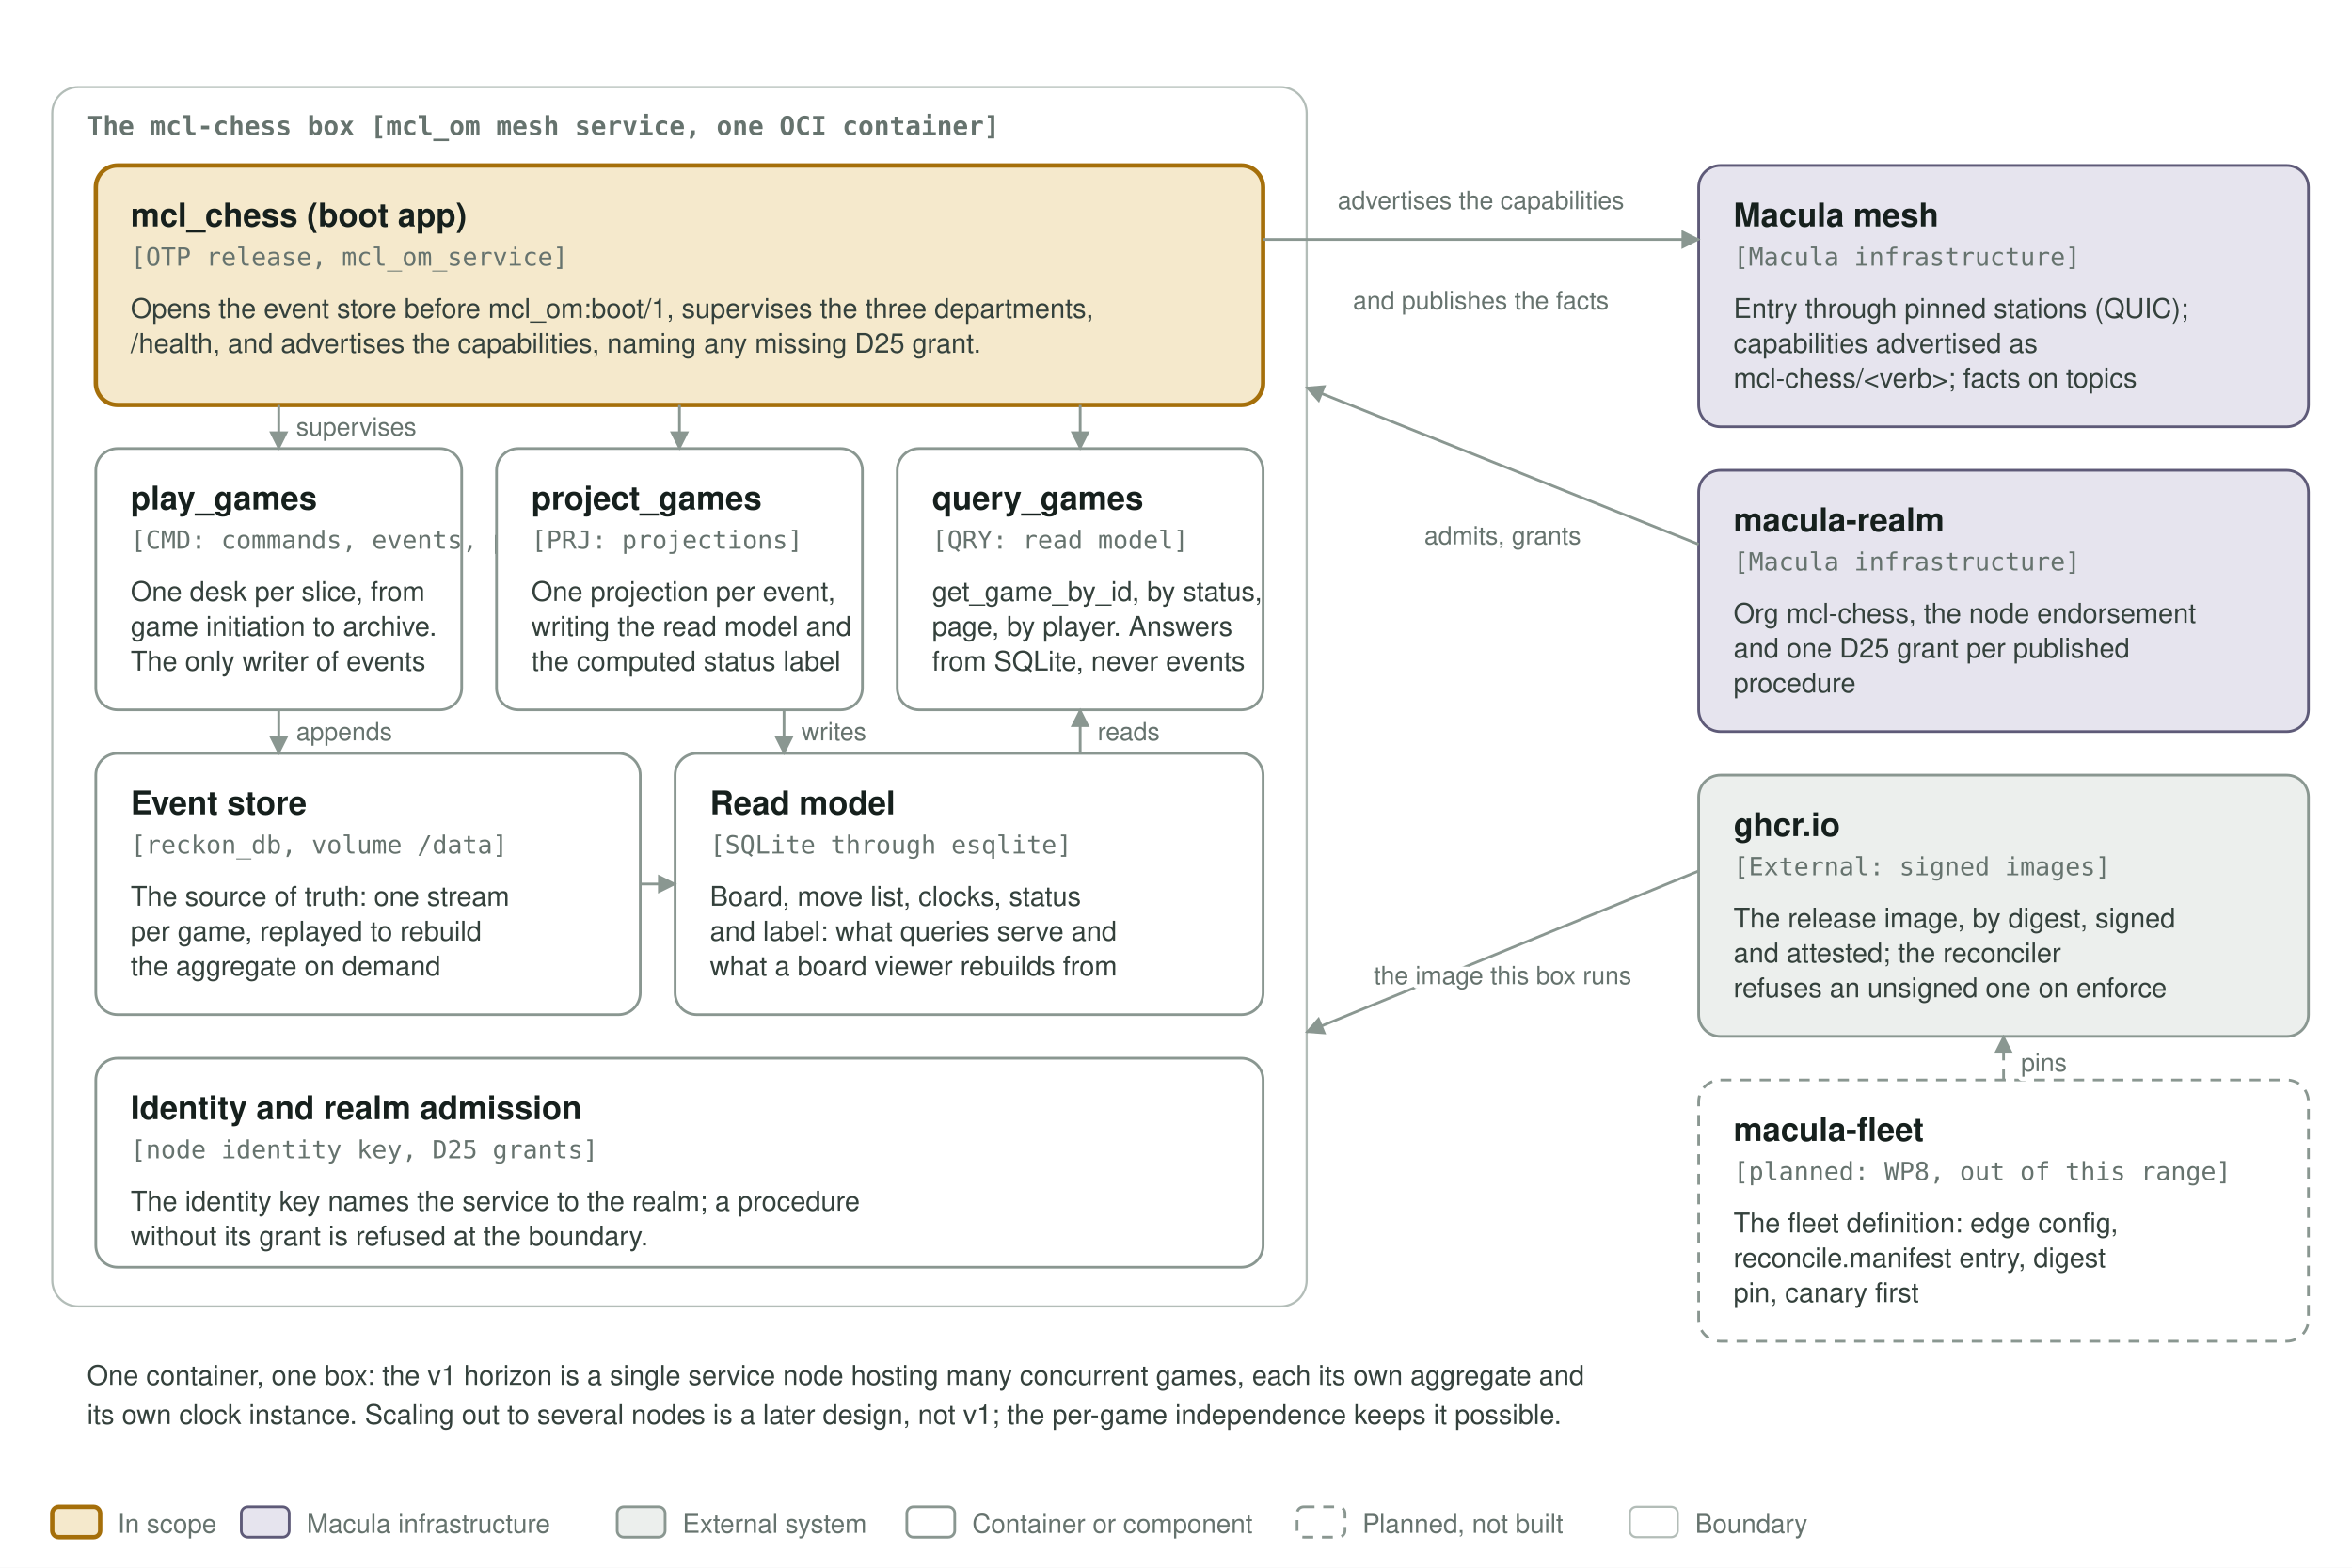
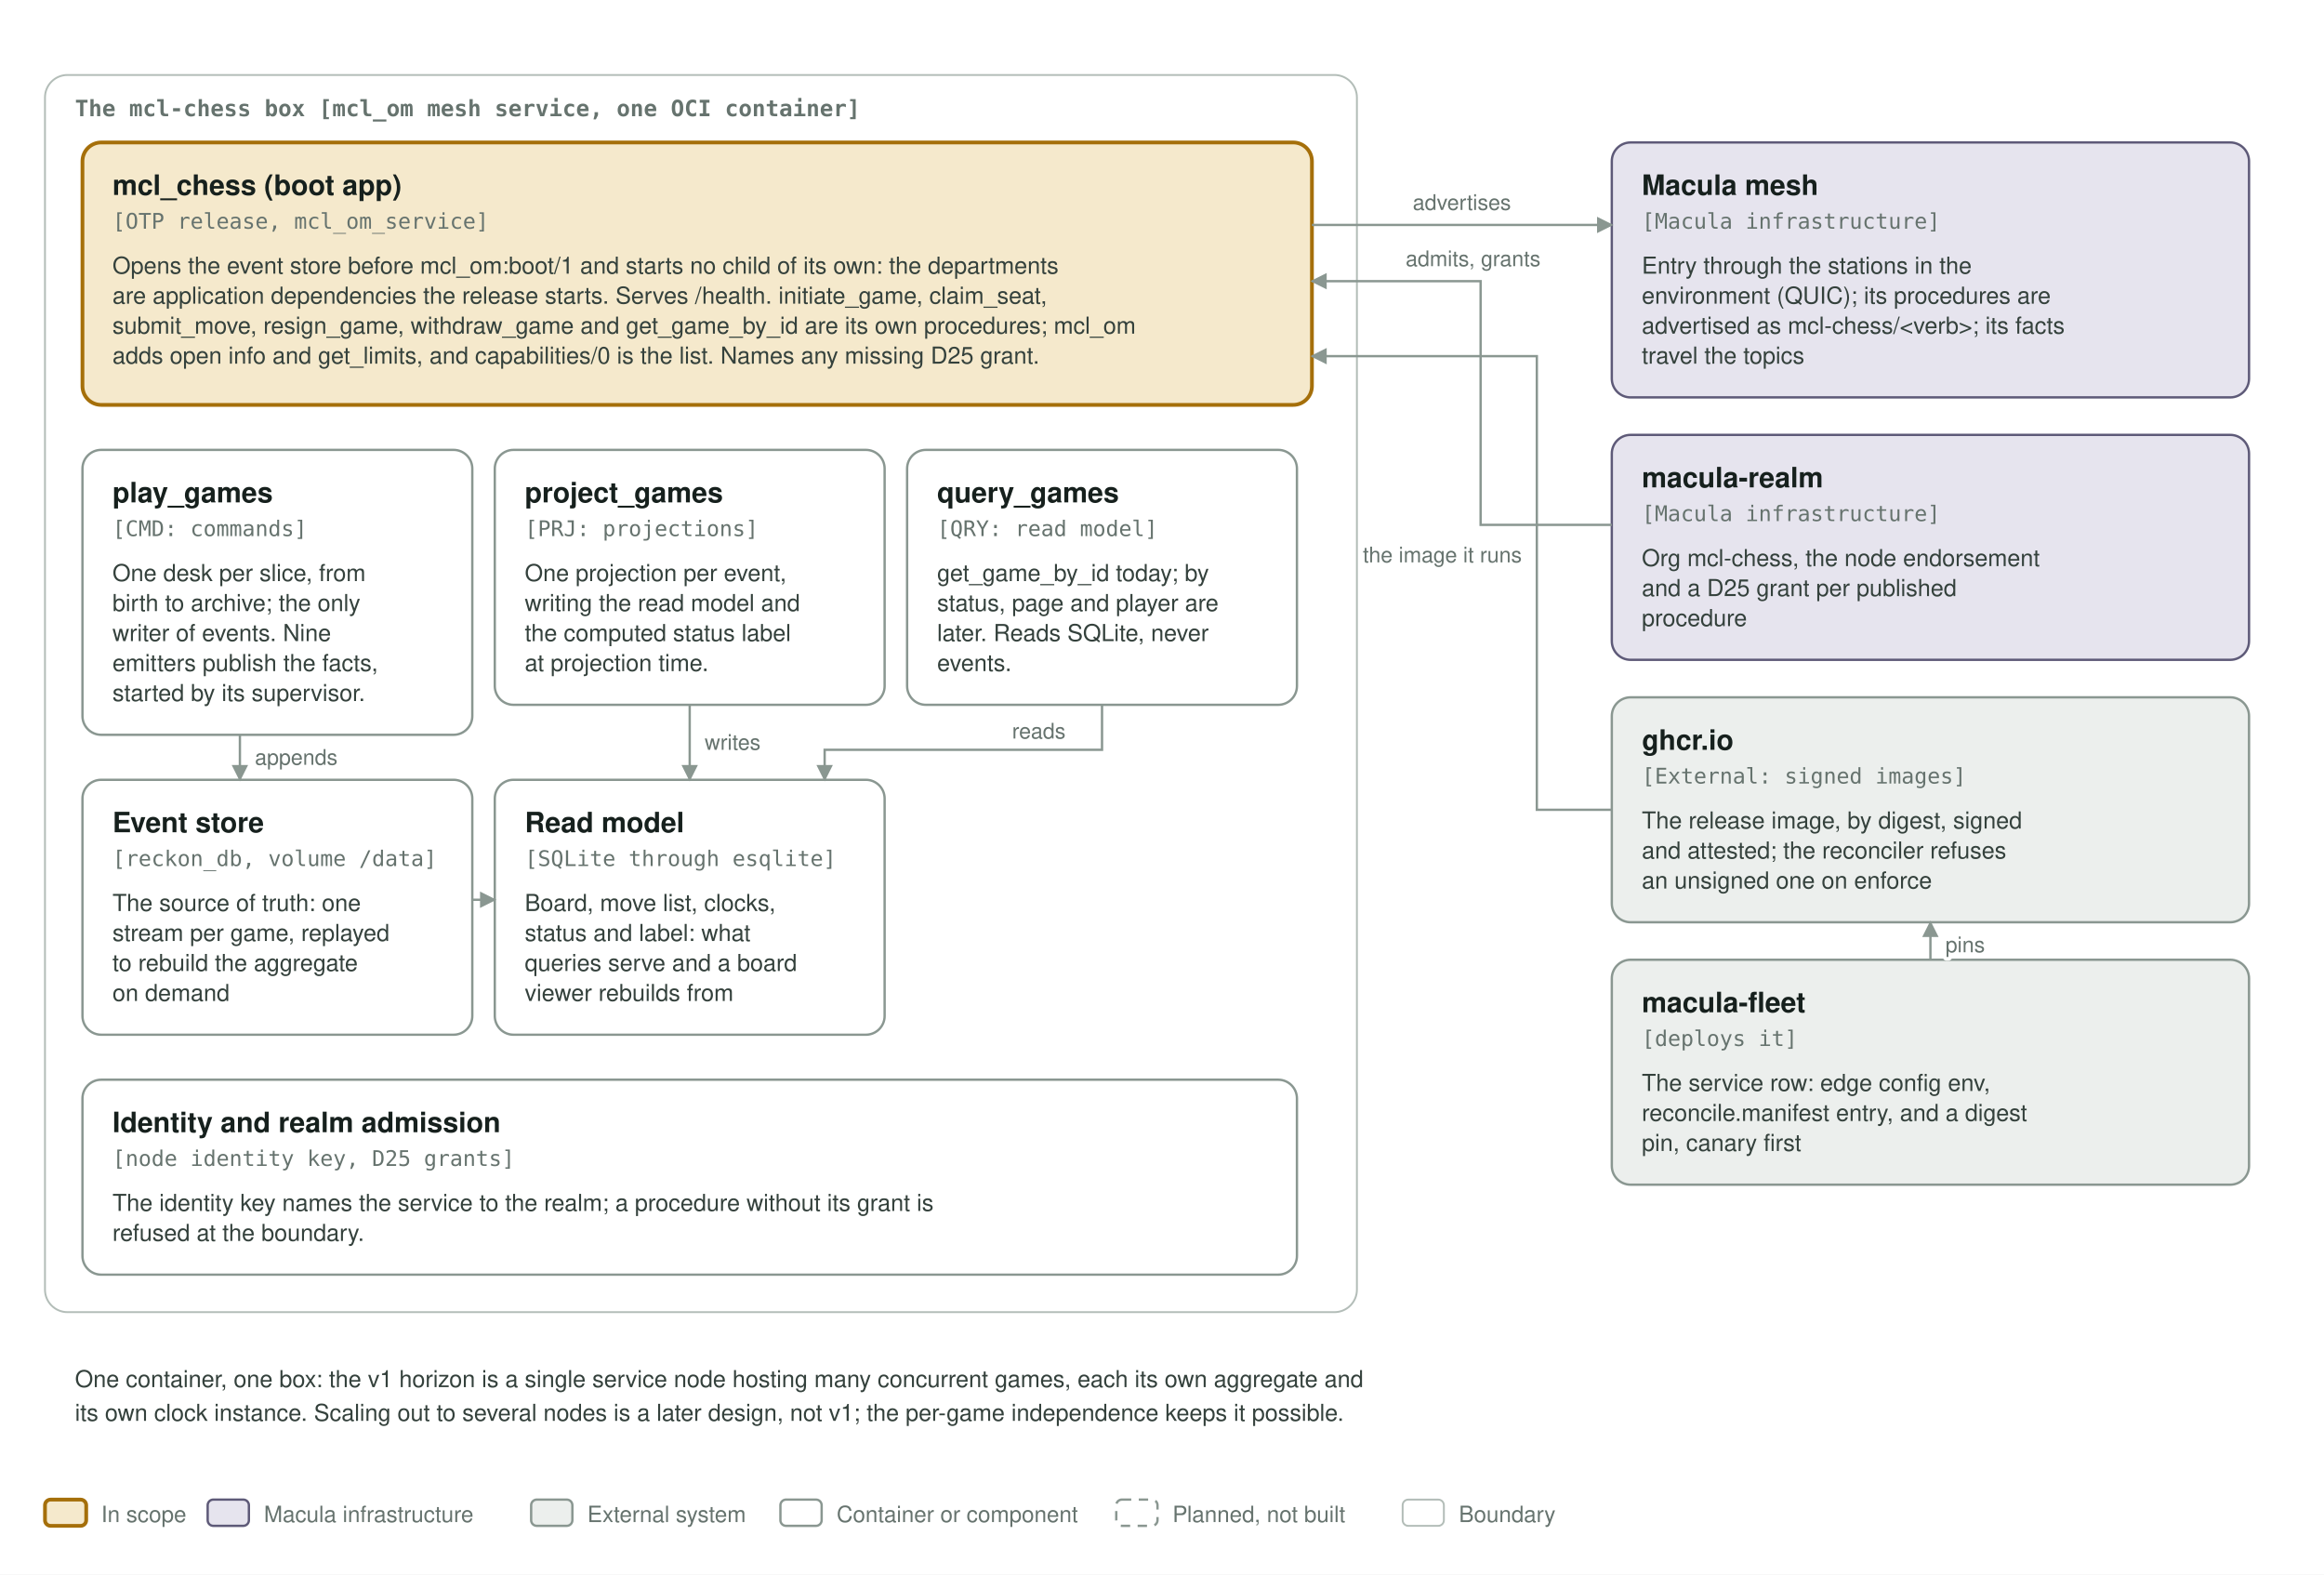
- <svg xmlns="http://www.w3.org/2000/svg" viewBox="0 0 1080 720" role="img" aria-label="mcl-chess containers">
+ <svg xmlns="http://www.w3.org/2000/svg" viewBox="0 0 1240 840" role="img" aria-label="mcl-chess containers">
  <style>
.t-name { font-family: "Atkinson Hyperlegible", "Segoe UI", system-ui, -apple-system, Helvetica, Arial, sans-serif; font-size: 15px; font-weight: 700; }
.t-desc { font-family: "Atkinson Hyperlegible", "Segoe UI", system-ui, -apple-system, Helvetica, Arial, sans-serif; font-size: 12.5px; }
.t-rel { font-family: "Atkinson Hyperlegible", "Segoe UI", system-ui, -apple-system, Helvetica, Arial, sans-serif; font-size: 11.5px; paint-order: stroke; stroke-width: 4px; stroke-linejoin: round; }
.t-code { font-family: "JetBrains Mono", ui-monospace, Menlo, Consolas, monospace; font-size: 13px; font-weight: 600; }
.t-type { font-family: "JetBrains Mono", ui-monospace, Menlo, Consolas, monospace; font-size: 11.5px; }
.t-bound { font-family: "JetBrains Mono", ui-monospace, Menlo, Consolas, monospace; font-size: 12px; font-weight: 600; }
.t-leg { font-family: "Atkinson Hyperlegible", "Segoe UI", system-ui, -apple-system, Helvetica, Arial, sans-serif; font-size: 12px; }
.edge { fill: none; stroke-width: 1.25; }
.edge-later { fill: none; stroke-width: 1.25; stroke-dasharray: 5 4; }
.bg { fill: #FFFFFF; }
.b-sys { fill: #F5E9CC; stroke: #A56F0A; stroke-width: 2; }
.b-per { fill: #E3EBF2; stroke: #3B5B7A; stroke-width: 1.25; }
.b-mac { fill: #E6E4EE; stroke: #5E5A78; stroke-width: 1.25; }
.b-ext { fill: #ECEFED; stroke: #8A9791; stroke-width: 1.25; }
.b-cmp { fill: #FFFFFF; stroke: #8A9791; stroke-width: 1.25; }
.b-later { fill: none; stroke: #8A9791; stroke-width: 1.25; stroke-dasharray: 5 4; }
.bound { fill: none; stroke: #B3BDB8; stroke-width: 1; }
.head { fill: #3B5B7A; }
.t-name, .t-code { fill: #16201D; }
.t-type, .t-bound, .t-leg { fill: #66736E; }
.t-desc { fill: #34413C; }
.t-rel { fill: #66736E; stroke: #FFFFFF; }
.edge, .edge-later { stroke: #8A9791; }
.arrowhead { fill: #8A9791; }
@media (prefers-color-scheme: dark) {
.bg { fill: #171F1C; }
.b-sys { fill: #3A2E13; stroke: #E3AA3C; }
.b-per { fill: #1D2A36; stroke: #8EB4D8; }
.b-mac { fill: #26243A; stroke: #A9A4C8; }
.b-ext { fill: #1C2421; stroke: #7D8B85; }
.b-cmp { fill: #171F1C; stroke: #7D8B85; }
.b-later { stroke: #7D8B85; }
.bound { stroke: #4A5752; }
.head { fill: #8EB4D8; }
.t-name, .t-code { fill: #E6ECE9; }
.t-type, .t-bound, .t-leg { fill: #93A09A; }
.t-desc { fill: #C3CDC8; }
.t-rel { fill: #93A09A; stroke: #171F1C; }
.edge, .edge-later { stroke: #7D8B85; }
.arrowhead { fill: #7D8B85; }
}
</style>
  <defs>
    <marker id="a" viewBox="0 0 10 10" refX="9" refY="5" markerWidth="7" markerHeight="7" orient="auto-start-reverse">
      <path class="arrowhead" d="M0 0L10 5L0 10z" />
    </marker>
  </defs>
-   <rect class="bg" x="0" y="0" width="1080" height="720" />
-   <rect class="bound" x="24" y="40" width="576" height="560" rx="12" />
+   <rect class="bg" x="0" y="0" width="1240" height="840" />
+   <rect class="bound" x="24" y="40" width="700" height="660" rx="12" />
  <text class="t-bound" x="40" y="62">The mcl-chess box [mcl_om mesh service, one OCI container]</text>
-   <rect class="b-sys" x="44" y="76" width="536" height="110" rx="10" />
+   <rect class="b-sys" x="44" y="76" width="656" height="140" rx="10" />
  <text class="t-name" x="60" y="104">mcl_chess (boot app)</text>
  <text class="t-type" x="60" y="122">[OTP release, mcl_om_service]</text>
-   <text class="t-desc" x="60" y="146">Opens the event store before mcl_om:boot/1, supervises the three departments,</text>
-   <text class="t-desc" x="60" y="162">/health, and advertises the capabilities, naming any missing D25 grant.</text>
-   <rect class="b-cmp" x="44" y="206" width="168" height="120" rx="10" />
-   <text class="t-name" x="60" y="234">play_games</text>
-   <text class="t-type" x="60" y="252">[CMD: commands, events, policies]</text>
-   <text class="t-desc" x="60" y="276">One desk per slice, from</text>
-   <text class="t-desc" x="60" y="292">game initiation to archive.</text>
-   <text class="t-desc" x="60" y="308">The only writer of events</text>
-   <rect class="b-cmp" x="228" y="206" width="168" height="120" rx="10" />
-   <text class="t-name" x="244" y="234">project_games</text>
-   <text class="t-type" x="244" y="252">[PRJ: projections]</text>
-   <text class="t-desc" x="244" y="276">One projection per event,</text>
-   <text class="t-desc" x="244" y="292">writing the read model and</text>
-   <text class="t-desc" x="244" y="308">the computed status label</text>
-   <rect class="b-cmp" x="412" y="206" width="168" height="120" rx="10" />
-   <text class="t-name" x="428" y="234">query_games</text>
-   <text class="t-type" x="428" y="252">[QRY: read model]</text>
-   <text class="t-desc" x="428" y="276">get_game_by_id, by status,</text>
-   <text class="t-desc" x="428" y="292">page, by player. Answers</text>
-   <text class="t-desc" x="428" y="308">from SQLite, never events</text>
-   <rect class="b-cmp" x="44" y="346" width="250" height="120" rx="10" />
-   <text class="t-name" x="60" y="374">Event store</text>
-   <text class="t-type" x="60" y="392">[reckon_db, volume /data]</text>
-   <text class="t-desc" x="60" y="416">The source of truth: one stream</text>
-   <text class="t-desc" x="60" y="432">per game, replayed to rebuild</text>
-   <text class="t-desc" x="60" y="448">the aggregate on demand</text>
-   <rect class="b-cmp" x="310" y="346" width="270" height="120" rx="10" />
-   <text class="t-name" x="326" y="374">Read model</text>
-   <text class="t-type" x="326" y="392">[SQLite through esqlite]</text>
-   <text class="t-desc" x="326" y="416">Board, move list, clocks, status</text>
-   <text class="t-desc" x="326" y="432">and label: what queries serve and</text>
-   <text class="t-desc" x="326" y="448">what a board viewer rebuilds from</text>
-   <rect class="b-cmp" x="44" y="486" width="536" height="96" rx="10" />
-   <text class="t-name" x="60" y="514">Identity and realm admission</text>
-   <text class="t-type" x="60" y="532">[node identity key, D25 grants]</text>
-   <text class="t-desc" x="60" y="556">The identity key names the service to the realm; a procedure</text>
-   <text class="t-desc" x="60" y="572">without its grant is refused at the boundary.</text>
-   <rect class="b-mac" x="780" y="76" width="280" height="120" rx="10" />
-   <text class="t-name" x="796" y="104">Macula mesh</text>
-   <text class="t-type" x="796" y="122">[Macula infrastructure]</text>
-   <text class="t-desc" x="796" y="146">Entry through pinned stations (QUIC);</text>
-   <text class="t-desc" x="796" y="162">capabilities advertised as</text>
-   <text class="t-desc" x="796" y="178">mcl-chess/&lt;verb&gt;; facts on topics</text>
-   <rect class="b-mac" x="780" y="216" width="280" height="120" rx="10" />
-   <text class="t-name" x="796" y="244">macula-realm</text>
-   <text class="t-type" x="796" y="262">[Macula infrastructure]</text>
-   <text class="t-desc" x="796" y="286">Org mcl-chess, the node endorsement</text>
-   <text class="t-desc" x="796" y="302">and one D25 grant per published</text>
-   <text class="t-desc" x="796" y="318">procedure</text>
-   <rect class="b-ext" x="780" y="356" width="280" height="120" rx="10" />
-   <text class="t-name" x="796" y="384">ghcr.io</text>
-   <text class="t-type" x="796" y="402">[External: signed images]</text>
-   <text class="t-desc" x="796" y="426">The release image, by digest, signed</text>
-   <text class="t-desc" x="796" y="442">and attested; the reconciler</text>
-   <text class="t-desc" x="796" y="458">refuses an unsigned one on enforce</text>
-   <rect class="b-later" x="780" y="496" width="280" height="120" rx="10" />
-   <text class="t-name" x="796" y="524">macula-fleet</text>
-   <text class="t-type" x="796" y="542">[planned: WP8, out of this range]</text>
-   <text class="t-desc" x="796" y="566">The fleet definition: edge config,</text>
-   <text class="t-desc" x="796" y="582">reconcile.manifest entry, digest</text>
-   <text class="t-desc" x="796" y="598">pin, canary first</text>
-   <path class="edge" d="M128 186V206" marker-end="url(#a)" />
-   <text class="t-rel" x="136" y="200">supervises</text>
-   <path class="edge" d="M312 186V206" marker-end="url(#a)" />
-   <path class="edge" d="M496 186V206" marker-end="url(#a)" />
-   <path class="edge" d="M128 326V346" marker-end="url(#a)" />
-   <text class="t-rel" x="136" y="340">appends</text>
-   <path class="edge" d="M360 326V346" marker-end="url(#a)" />
-   <text class="t-rel" x="368" y="340">writes</text>
-   <path class="edge" d="M496 346V326" marker-end="url(#a)" />
-   <text class="t-rel" x="504" y="340">reads</text>
-   <path class="edge" d="M294 406H310" marker-end="url(#a)" />
-   <path class="edge" d="M580 110H780" marker-end="url(#a)" />
-   <text class="t-rel" x="680" y="96" text-anchor="middle">advertises the capabilities</text>
-   <text class="t-rel" x="680" y="142" text-anchor="middle">and publishes the facts</text>
-   <path class="edge" d="M780 250L600 178" marker-end="url(#a)" />
-   <text class="t-rel" x="690" y="250" text-anchor="middle">admits, grants</text>
-   <path class="edge" d="M780 400L600 474" marker-end="url(#a)" />
-   <text class="t-rel" x="690" y="452" text-anchor="middle">the image this box runs</text>
-   <path class="edge-later" d="M920 496V476" marker-end="url(#a)" />
-   <text class="t-rel" x="928" y="492">pins</text>
-   <text class="t-desc" x="40" y="636">One container, one box: the v1 horizon is a single service node hosting many concurrent games, each its own aggregate and</text>
-   <text class="t-desc" x="40" y="654">its own clock instance. Scaling out to several nodes is a later design, not v1; the per-game independence keeps it possible.</text>
-   <rect class="b-sys" x="24" y="692" width="22" height="14" rx="3" />
-   <text class="t-leg" x="54" y="704">In scope</text>
-   <rect class="b-mac" x="110.8" y="692" width="22" height="14" rx="3" />
-   <text class="t-leg" x="140.8" y="704">Macula infrastructure</text>
-   <rect class="b-ext" x="283.4" y="692" width="22" height="14" rx="3" />
-   <text class="t-leg" x="313.4" y="704">External system</text>
-   <rect class="b-cmp" x="416.4" y="692" width="22" height="14" rx="3" />
-   <text class="t-leg" x="446.4" y="704">Container or component</text>
-   <rect class="b-later" x="595.6" y="692" width="22" height="14" rx="3" />
-   <text class="t-leg" x="625.6" y="704">Planned, not built</text>
-   <rect class="bound" x="748.4" y="692" width="22" height="14" rx="3" />
-   <text class="t-leg" x="778.4" y="704">Boundary</text>
+   <text class="t-desc" x="60" y="146">Opens the event store before mcl_om:boot/1 and starts no child of its own: the departments</text>
+   <text class="t-desc" x="60" y="162">are application dependencies the release starts. Serves /health. initiate_game, claim_seat,</text>
+   <text class="t-desc" x="60" y="178">submit_move, resign_game, withdraw_game and get_game_by_id are its own procedures; mcl_om</text>
+   <text class="t-desc" x="60" y="194">adds open info and get_limits, and capabilities/0 is the list. Names any missing D25 grant.</text>
+   <rect class="b-cmp" x="44" y="240" width="208" height="152" rx="10" />
+   <text class="t-name" x="60" y="268">play_games</text>
+   <text class="t-type" x="60" y="286">[CMD: commands]</text>
+   <text class="t-desc" x="60" y="310">One desk per slice, from</text>
+   <text class="t-desc" x="60" y="326">birth to archive; the only</text>
+   <text class="t-desc" x="60" y="342">writer of events. Nine</text>
+   <text class="t-desc" x="60" y="358">emitters publish the facts,</text>
+   <text class="t-desc" x="60" y="374">started by its supervisor.</text>
+   <rect class="b-cmp" x="264" y="240" width="208" height="136" rx="10" />
+   <text class="t-name" x="280" y="268">project_games</text>
+   <text class="t-type" x="280" y="286">[PRJ: projections]</text>
+   <text class="t-desc" x="280" y="310">One projection per event,</text>
+   <text class="t-desc" x="280" y="326">writing the read model and</text>
+   <text class="t-desc" x="280" y="342">the computed status label</text>
+   <text class="t-desc" x="280" y="358">at projection time.</text>
+   <rect class="b-cmp" x="484" y="240" width="208" height="136" rx="10" />
+   <text class="t-name" x="500" y="268">query_games</text>
+   <text class="t-type" x="500" y="286">[QRY: read model]</text>
+   <text class="t-desc" x="500" y="310">get_game_by_id today; by</text>
+   <text class="t-desc" x="500" y="326">status, page and player are</text>
+   <text class="t-desc" x="500" y="342">later. Reads SQLite, never</text>
+   <text class="t-desc" x="500" y="358">events.</text>
+   <rect class="b-cmp" x="44" y="416" width="208" height="136" rx="10" />
+   <text class="t-name" x="60" y="444">Event store</text>
+   <text class="t-type" x="60" y="462">[reckon_db, volume /data]</text>
+   <text class="t-desc" x="60" y="486">The source of truth: one</text>
+   <text class="t-desc" x="60" y="502">stream per game, replayed</text>
+   <text class="t-desc" x="60" y="518">to rebuild the aggregate</text>
+   <text class="t-desc" x="60" y="534">on demand</text>
+   <rect class="b-cmp" x="264" y="416" width="208" height="136" rx="10" />
+   <text class="t-name" x="280" y="444">Read model</text>
+   <text class="t-type" x="280" y="462">[SQLite through esqlite]</text>
+   <text class="t-desc" x="280" y="486">Board, move list, clocks,</text>
+   <text class="t-desc" x="280" y="502">status and label: what</text>
+   <text class="t-desc" x="280" y="518">queries serve and a board</text>
+   <text class="t-desc" x="280" y="534">viewer rebuilds from</text>
+   <rect class="b-cmp" x="44" y="576" width="648" height="104" rx="10" />
+   <text class="t-name" x="60" y="604">Identity and realm admission</text>
+   <text class="t-type" x="60" y="622">[node identity key, D25 grants]</text>
+   <text class="t-desc" x="60" y="646">The identity key names the service to the realm; a procedure without its grant is</text>
+   <text class="t-desc" x="60" y="662">refused at the boundary.</text>
+   <rect class="b-mac" x="860" y="76" width="340" height="136" rx="10" />
+   <text class="t-name" x="876" y="104">Macula mesh</text>
+   <text class="t-type" x="876" y="122">[Macula infrastructure]</text>
+   <text class="t-desc" x="876" y="146">Entry through the stations in the</text>
+   <text class="t-desc" x="876" y="162">environment (QUIC); its procedures are</text>
+   <text class="t-desc" x="876" y="178">advertised as mcl-chess/&lt;verb&gt;; its facts</text>
+   <text class="t-desc" x="876" y="194">travel the topics</text>
+   <rect class="b-mac" x="860" y="232" width="340" height="120" rx="10" />
+   <text class="t-name" x="876" y="260">macula-realm</text>
+   <text class="t-type" x="876" y="278">[Macula infrastructure]</text>
+   <text class="t-desc" x="876" y="302">Org mcl-chess, the node endorsement</text>
+   <text class="t-desc" x="876" y="318">and a D25 grant per published</text>
+   <text class="t-desc" x="876" y="334">procedure</text>
+   <rect class="b-ext" x="860" y="372" width="340" height="120" rx="10" />
+   <text class="t-name" x="876" y="400">ghcr.io</text>
+   <text class="t-type" x="876" y="418">[External: signed images]</text>
+   <text class="t-desc" x="876" y="442">The release image, by digest, signed</text>
+   <text class="t-desc" x="876" y="458">and attested; the reconciler refuses</text>
+   <text class="t-desc" x="876" y="474">an unsigned one on enforce</text>
+   <rect class="b-ext" x="860" y="512" width="340" height="120" rx="10" />
+   <text class="t-name" x="876" y="540">macula-fleet</text>
+   <text class="t-type" x="876" y="558">[deploys it]</text>
+   <text class="t-desc" x="876" y="582">The service row: edge config env,</text>
+   <text class="t-desc" x="876" y="598">reconcile.manifest entry, and a digest</text>
+   <text class="t-desc" x="876" y="614">pin, canary first</text>
+   <path class="edge" d="M128 392V416" marker-end="url(#a)" />
+   <text class="t-rel" x="136" y="408">appends</text>
+   <path class="edge" d="M368 376V416" marker-end="url(#a)" />
+   <text class="t-rel" x="376" y="400">writes</text>
+   <path class="edge" d="M588 376V400H440V416" marker-end="url(#a)" />
+   <text class="t-rel" x="540" y="394">reads</text>
+   <path class="edge" d="M252 480H264" marker-end="url(#a)" />
+   <path class="edge" d="M700 120H860" marker-end="url(#a)" />
+   <text class="t-rel" x="780" y="112" text-anchor="middle">advertises</text>
+   <path class="edge" d="M860 280H790V150H700" marker-end="url(#a)" />
+   <text class="t-rel" x="786" y="142" text-anchor="middle">admits, grants</text>
+   <path class="edge" d="M860 432H820V190H700" marker-end="url(#a)" />
+   <text class="t-rel" x="812" y="300" text-anchor="end">the image it runs</text>
+   <path class="edge" d="M1030 512V492" marker-end="url(#a)" />
+   <text class="t-rel" x="1038" y="508">pins</text>
+   <text class="t-desc" x="40" y="740">One container, one box: the v1 horizon is a single service node hosting many concurrent games, each its own aggregate and</text>
+   <text class="t-desc" x="40" y="758">its own clock instance. Scaling out to several nodes is a later design, not v1; the per-game independence keeps it possible.</text>
+   <rect class="b-sys" x="24" y="800" width="22" height="14" rx="3" />
+   <text class="t-leg" x="54" y="812">In scope</text>
+   <rect class="b-mac" x="110.8" y="800" width="22" height="14" rx="3" />
+   <text class="t-leg" x="140.8" y="812">Macula infrastructure</text>
+   <rect class="b-ext" x="283.4" y="800" width="22" height="14" rx="3" />
+   <text class="t-leg" x="313.4" y="812">External system</text>
+   <rect class="b-cmp" x="416.4" y="800" width="22" height="14" rx="3" />
+   <text class="t-leg" x="446.4" y="812">Container or component</text>
+   <rect class="b-later" x="595.6" y="800" width="22" height="14" rx="3" />
+   <text class="t-leg" x="625.6" y="812">Planned, not built</text>
+   <rect class="bound" x="748.4" y="800" width="22" height="14" rx="3" />
+   <text class="t-leg" x="778.4" y="812">Boundary</text>
</svg>
